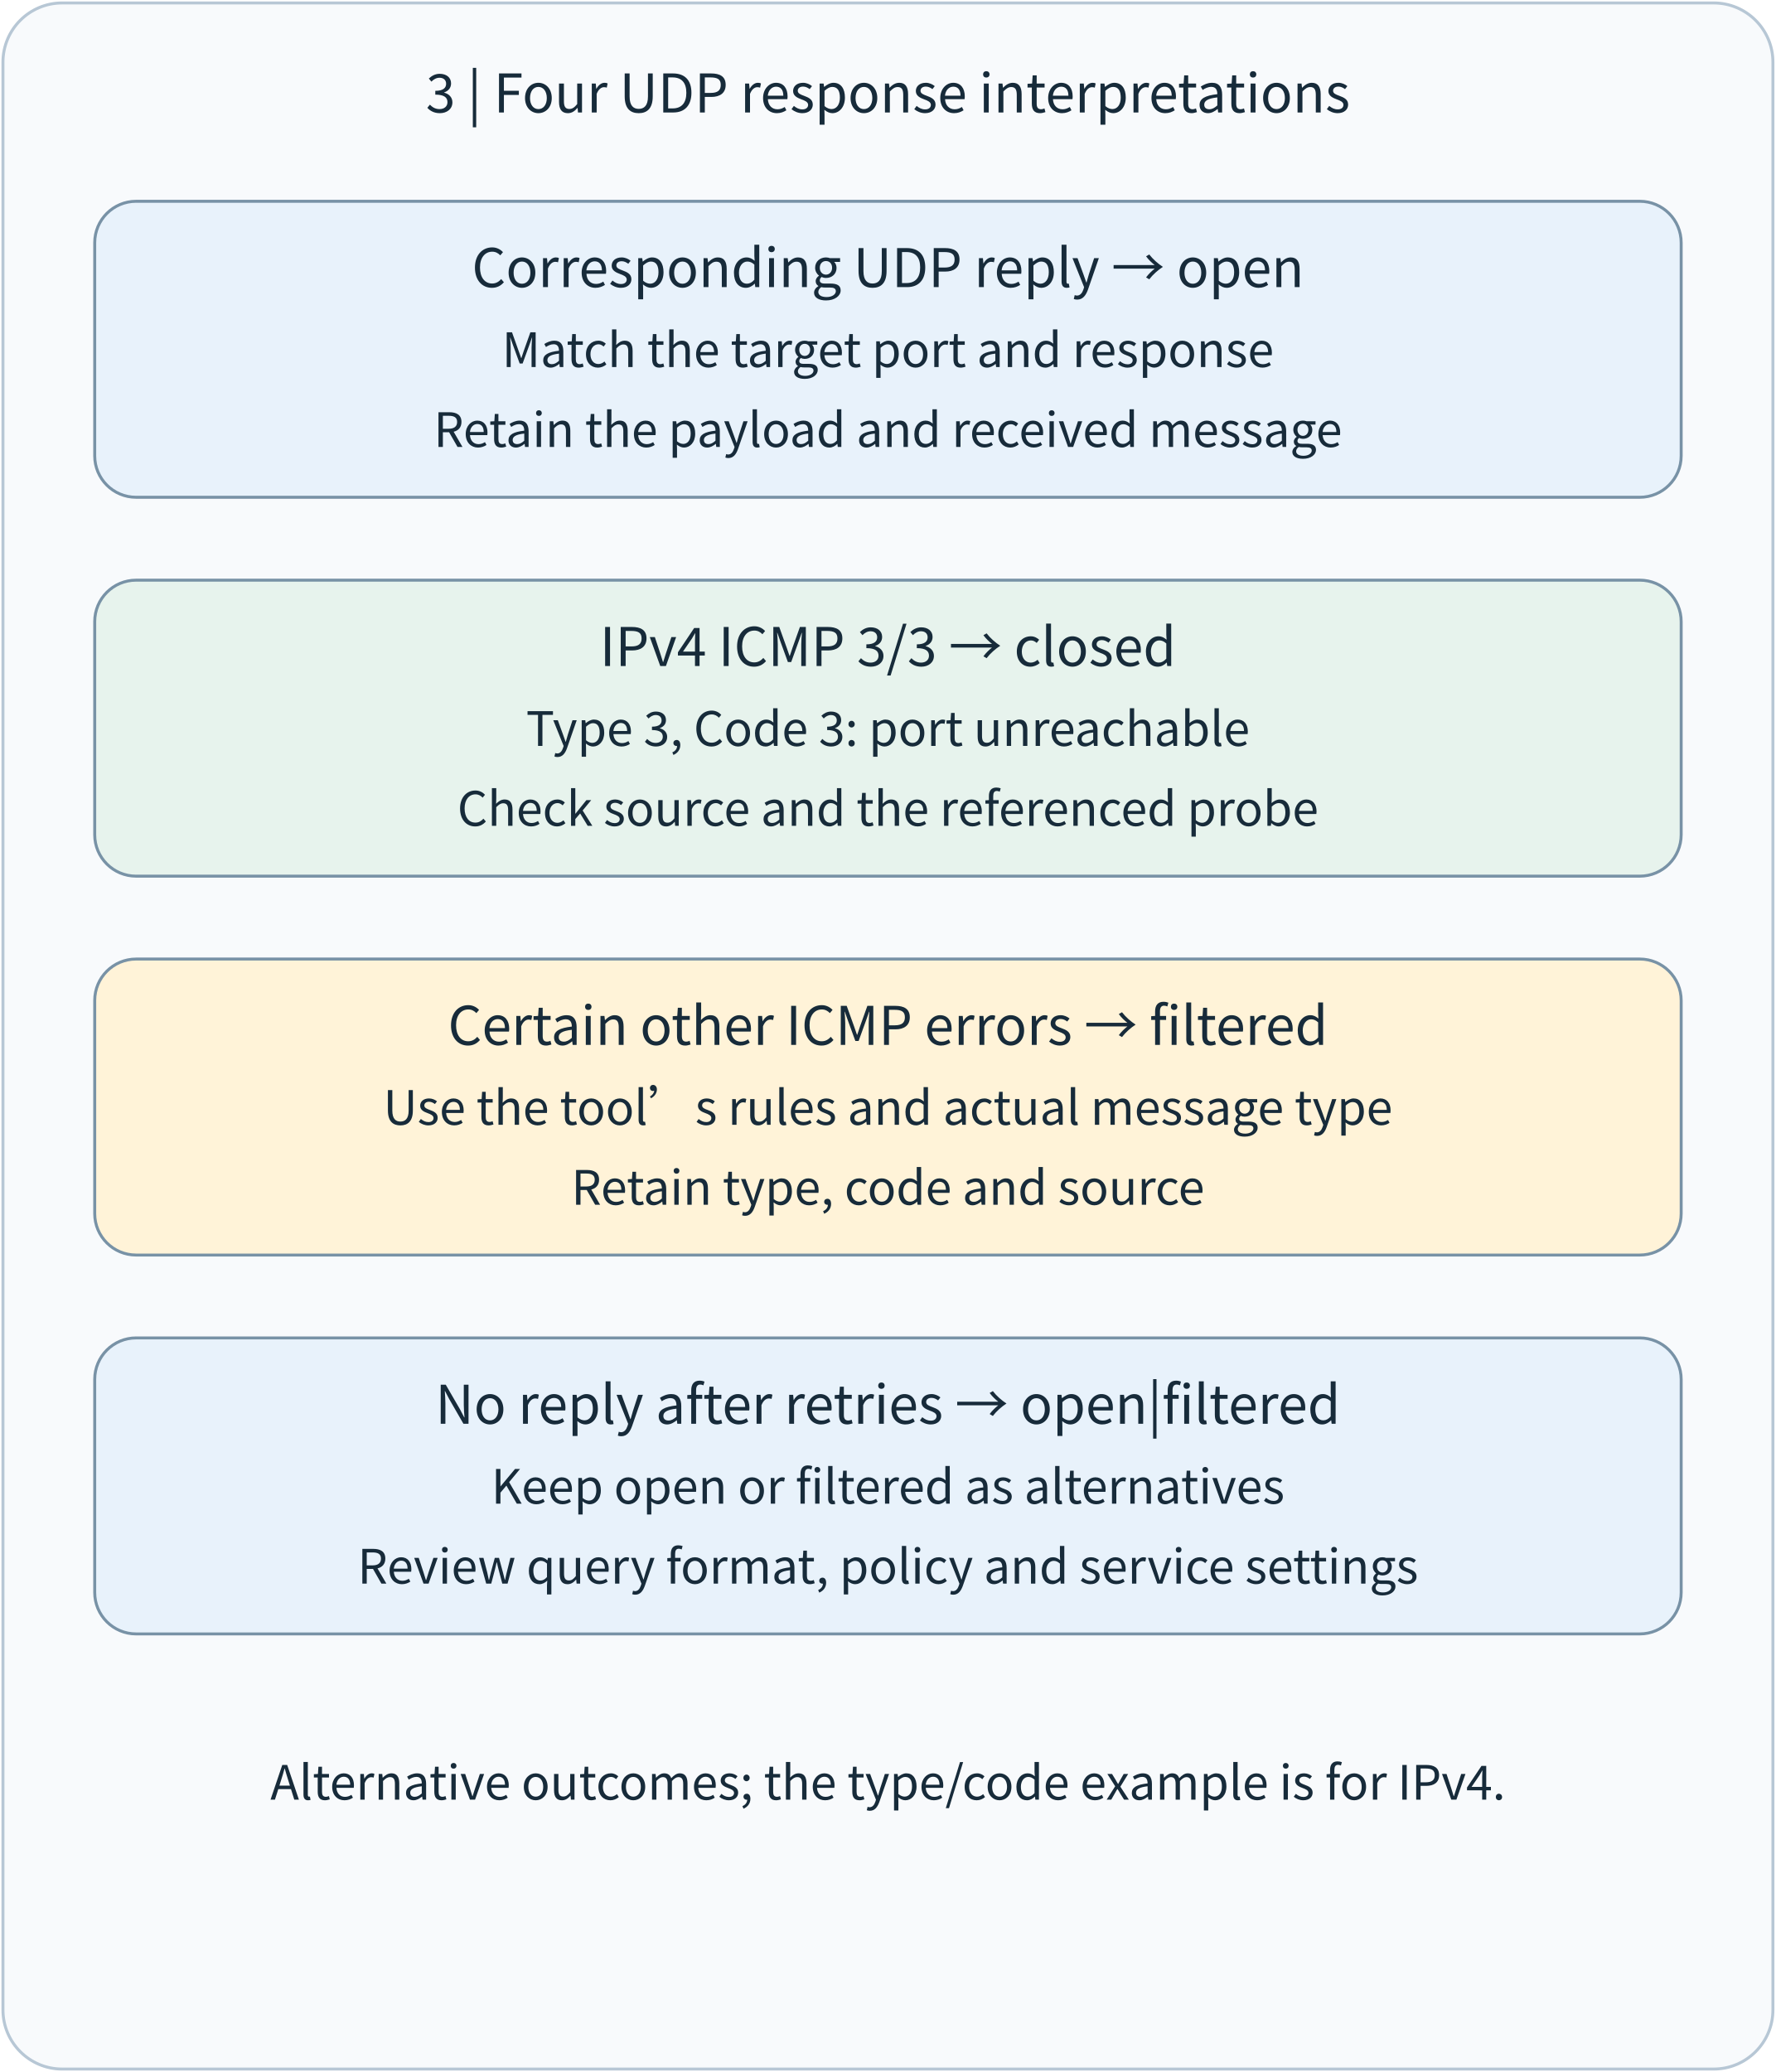
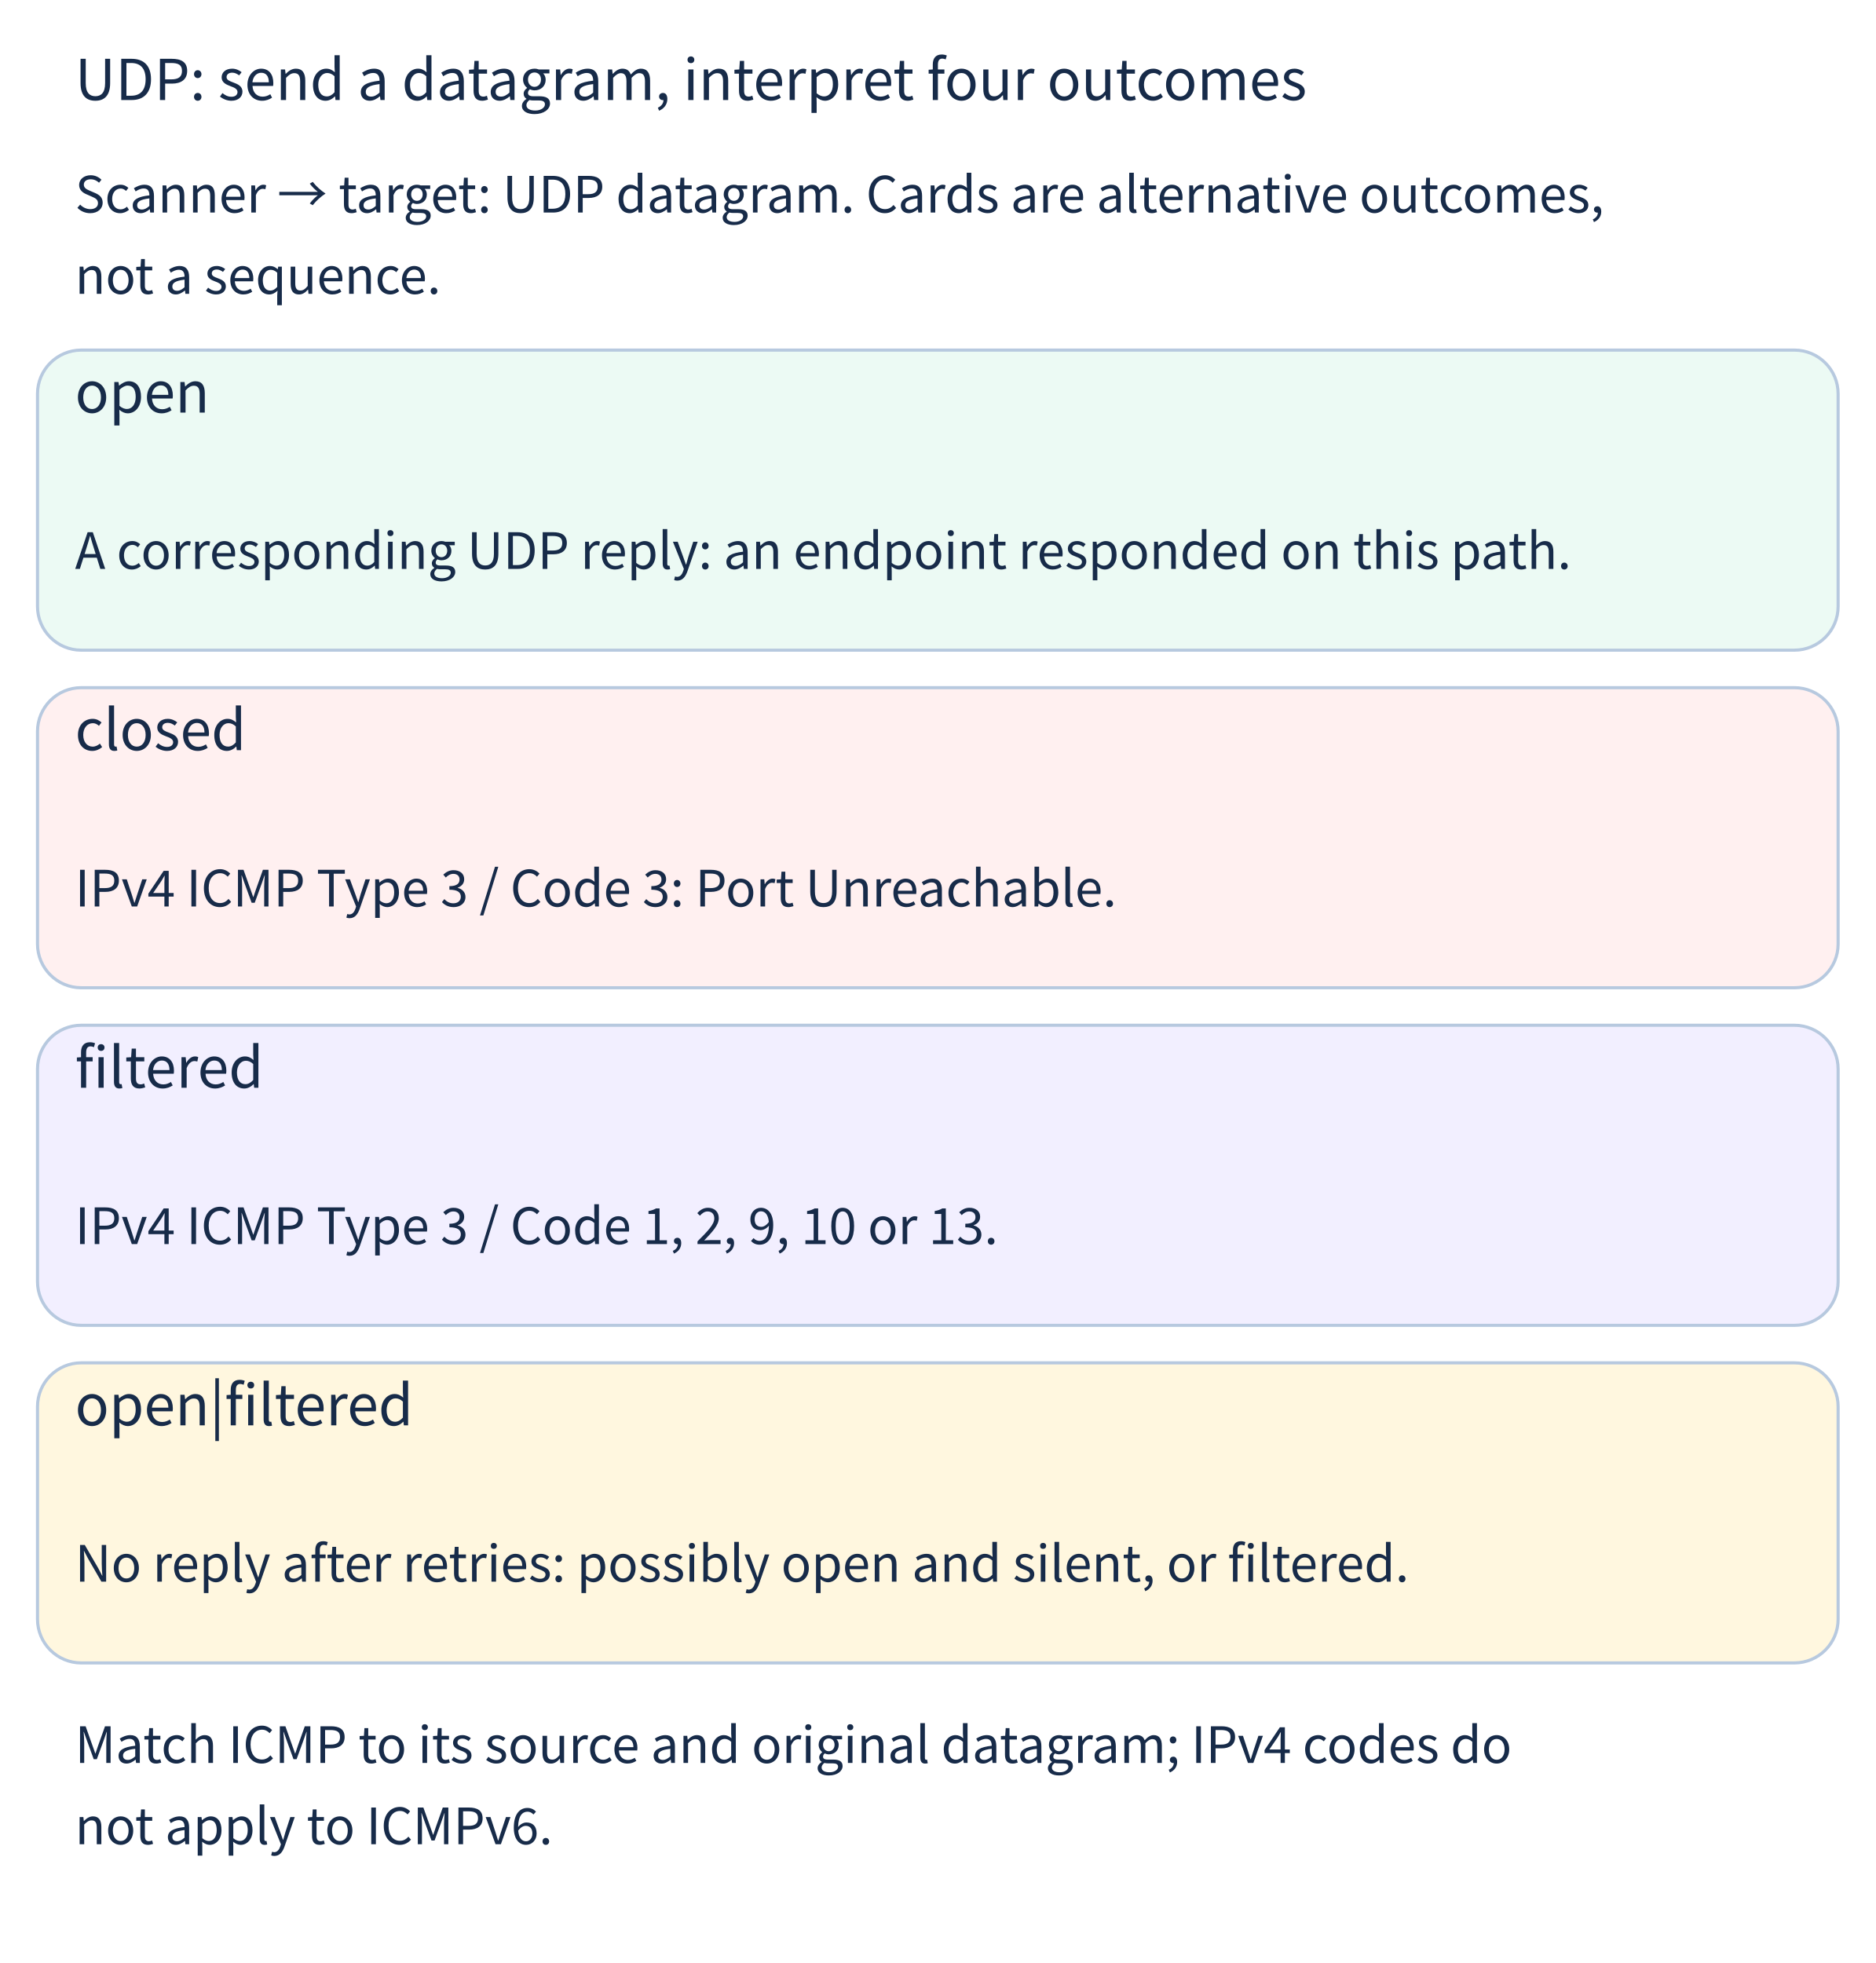
- <svg xmlns="http://www.w3.org/2000/svg" viewBox="0 0 600 700" role="img" aria-labelledby="title desc">
-   <defs>
-     <marker id="arrow" viewBox="0 0 10 10" refX="9" refY="5" markerWidth="7" markerHeight="7" orient="auto">
-       <path d="M0 0L10 5L0 10z" fill="#41617b" />
-     </marker>
-   </defs>
-   <rect x="1" y="1" width="598" height="698" rx="20" fill="#f8fafc" stroke="#b7c7d5" />
-   <text x="300" y="38" text-anchor="middle" font-family="Noto Sans CJK TC,sans-serif" font-size="18" fill="#172b3a">3 | Four UDP response interpretations</text>
-   <rect x="32" y="68" width="536" height="100" rx="14" fill="#e8f2fb" stroke="#7892a6" />
-   <text x="300" y="97" text-anchor="middle" font-family="Noto Sans CJK TC,sans-serif" font-size="18" fill="#172b3a">Corresponding UDP reply → open</text>
-   <text x="300" y="124" text-anchor="middle" font-family="Noto Sans CJK TC,sans-serif" font-size="16" fill="#172b3a">Match the target port and response</text>
-   <text x="300" y="151" text-anchor="middle" font-family="Noto Sans CJK TC,sans-serif" font-size="16" fill="#172b3a">Retain the payload and received message</text>
-   <rect x="32" y="196" width="536" height="100" rx="14" fill="#e7f3ed" stroke="#7892a6" />
-   <text x="300" y="225" text-anchor="middle" font-family="Noto Sans CJK TC,sans-serif" font-size="18" fill="#172b3a">IPv4 ICMP 3/3 → closed</text>
-   <text x="300" y="252" text-anchor="middle" font-family="Noto Sans CJK TC,sans-serif" font-size="16" fill="#172b3a">Type 3, Code 3: port unreachable</text>
-   <text x="300" y="279" text-anchor="middle" font-family="Noto Sans CJK TC,sans-serif" font-size="16" fill="#172b3a">Check source and the referenced probe</text>
-   <rect x="32" y="324" width="536" height="100" rx="14" fill="#fff3d8" stroke="#7892a6" />
-   <text x="300" y="353" text-anchor="middle" font-family="Noto Sans CJK TC,sans-serif" font-size="18" fill="#172b3a">Certain other ICMP errors → filtered</text>
-   <text x="300" y="380" text-anchor="middle" font-family="Noto Sans CJK TC,sans-serif" font-size="16" fill="#172b3a">Use the tool’s rules and actual message type</text>
-   <text x="300" y="407" text-anchor="middle" font-family="Noto Sans CJK TC,sans-serif" font-size="16" fill="#172b3a">Retain type, code and source</text>
-   <rect x="32" y="452" width="536" height="100" rx="14" fill="#e8f2fb" stroke="#7892a6" />
-   <text x="300" y="481" text-anchor="middle" font-family="Noto Sans CJK TC,sans-serif" font-size="18" fill="#172b3a">No reply after retries → open|filtered</text>
-   <text x="300" y="508" text-anchor="middle" font-family="Noto Sans CJK TC,sans-serif" font-size="16" fill="#172b3a">Keep open or filtered as alternatives</text>
-   <text x="300" y="535" text-anchor="middle" font-family="Noto Sans CJK TC,sans-serif" font-size="16" fill="#172b3a">Review query format, policy and service settings</text>
-   <text x="300" y="608" text-anchor="middle" font-family="Noto Sans CJK TC,sans-serif" font-size="16" fill="#172b3a">Alternative outcomes; the type/code example is for IPv4.</text>
+ <svg xmlns="http://www.w3.org/2000/svg" viewBox="0 0 600 628" role="img" aria-labelledby="title desc">
+   <text x="24" y="32" font-family="Noto Sans CJK TC,sans-serif" font-size="18" fill="#172b49">UDP: send a datagram, interpret four outcomes</text>
+   <text x="24" y="68" font-family="Noto Sans CJK TC,sans-serif" font-size="16" fill="#172b49">Scanner → target: UDP datagram. Cards are alternative outcomes,</text>
+   <text x="24" y="94" font-family="Noto Sans CJK TC,sans-serif" font-size="16" fill="#172b49">not a sequence.</text>
+   <rect x="12" y="112" width="576" height="96" rx="14" fill="#ecfaf4" stroke="#b7c9df" />
+   <text x="24" y="132" font-family="Noto Sans CJK TC,sans-serif" font-size="18" fill="#172b49">open</text>
+   <text x="24" y="182" font-family="Noto Sans CJK TC,sans-serif" font-size="16" fill="#172b49">A corresponding UDP reply: an endpoint responded on this path.</text>
+   <rect x="12" y="220" width="576" height="96" rx="14" fill="#fff0f0" stroke="#b7c9df" />
+   <text x="24" y="240" font-family="Noto Sans CJK TC,sans-serif" font-size="18" fill="#172b49">closed</text>
+   <text x="24" y="290" font-family="Noto Sans CJK TC,sans-serif" font-size="16" fill="#172b49">IPv4 ICMP Type 3 / Code 3: Port Unreachable.</text>
+   <rect x="12" y="328" width="576" height="96" rx="14" fill="#f2efff" stroke="#b7c9df" />
+   <text x="24" y="348" font-family="Noto Sans CJK TC,sans-serif" font-size="18" fill="#172b49">filtered</text>
+   <text x="24" y="398" font-family="Noto Sans CJK TC,sans-serif" font-size="16" fill="#172b49">IPv4 ICMP Type 3 / Code 1, 2, 9, 10 or 13.</text>
+   <rect x="12" y="436" width="576" height="96" rx="14" fill="#fff7df" stroke="#b7c9df" />
+   <text x="24" y="456" font-family="Noto Sans CJK TC,sans-serif" font-size="18" fill="#172b49">open|filtered</text>
+   <text x="24" y="506" font-family="Noto Sans CJK TC,sans-serif" font-size="16" fill="#172b49">No reply after retries: possibly open and silent, or filtered.</text>
+   <text x="24" y="564" font-family="Noto Sans CJK TC,sans-serif" font-size="16" fill="#172b49">Match ICMP to its source and original datagram; IPv4 codes do</text>
+   <text x="24" y="590" font-family="Noto Sans CJK TC,sans-serif" font-size="16" fill="#172b49">not apply to ICMPv6.</text>
</svg>
